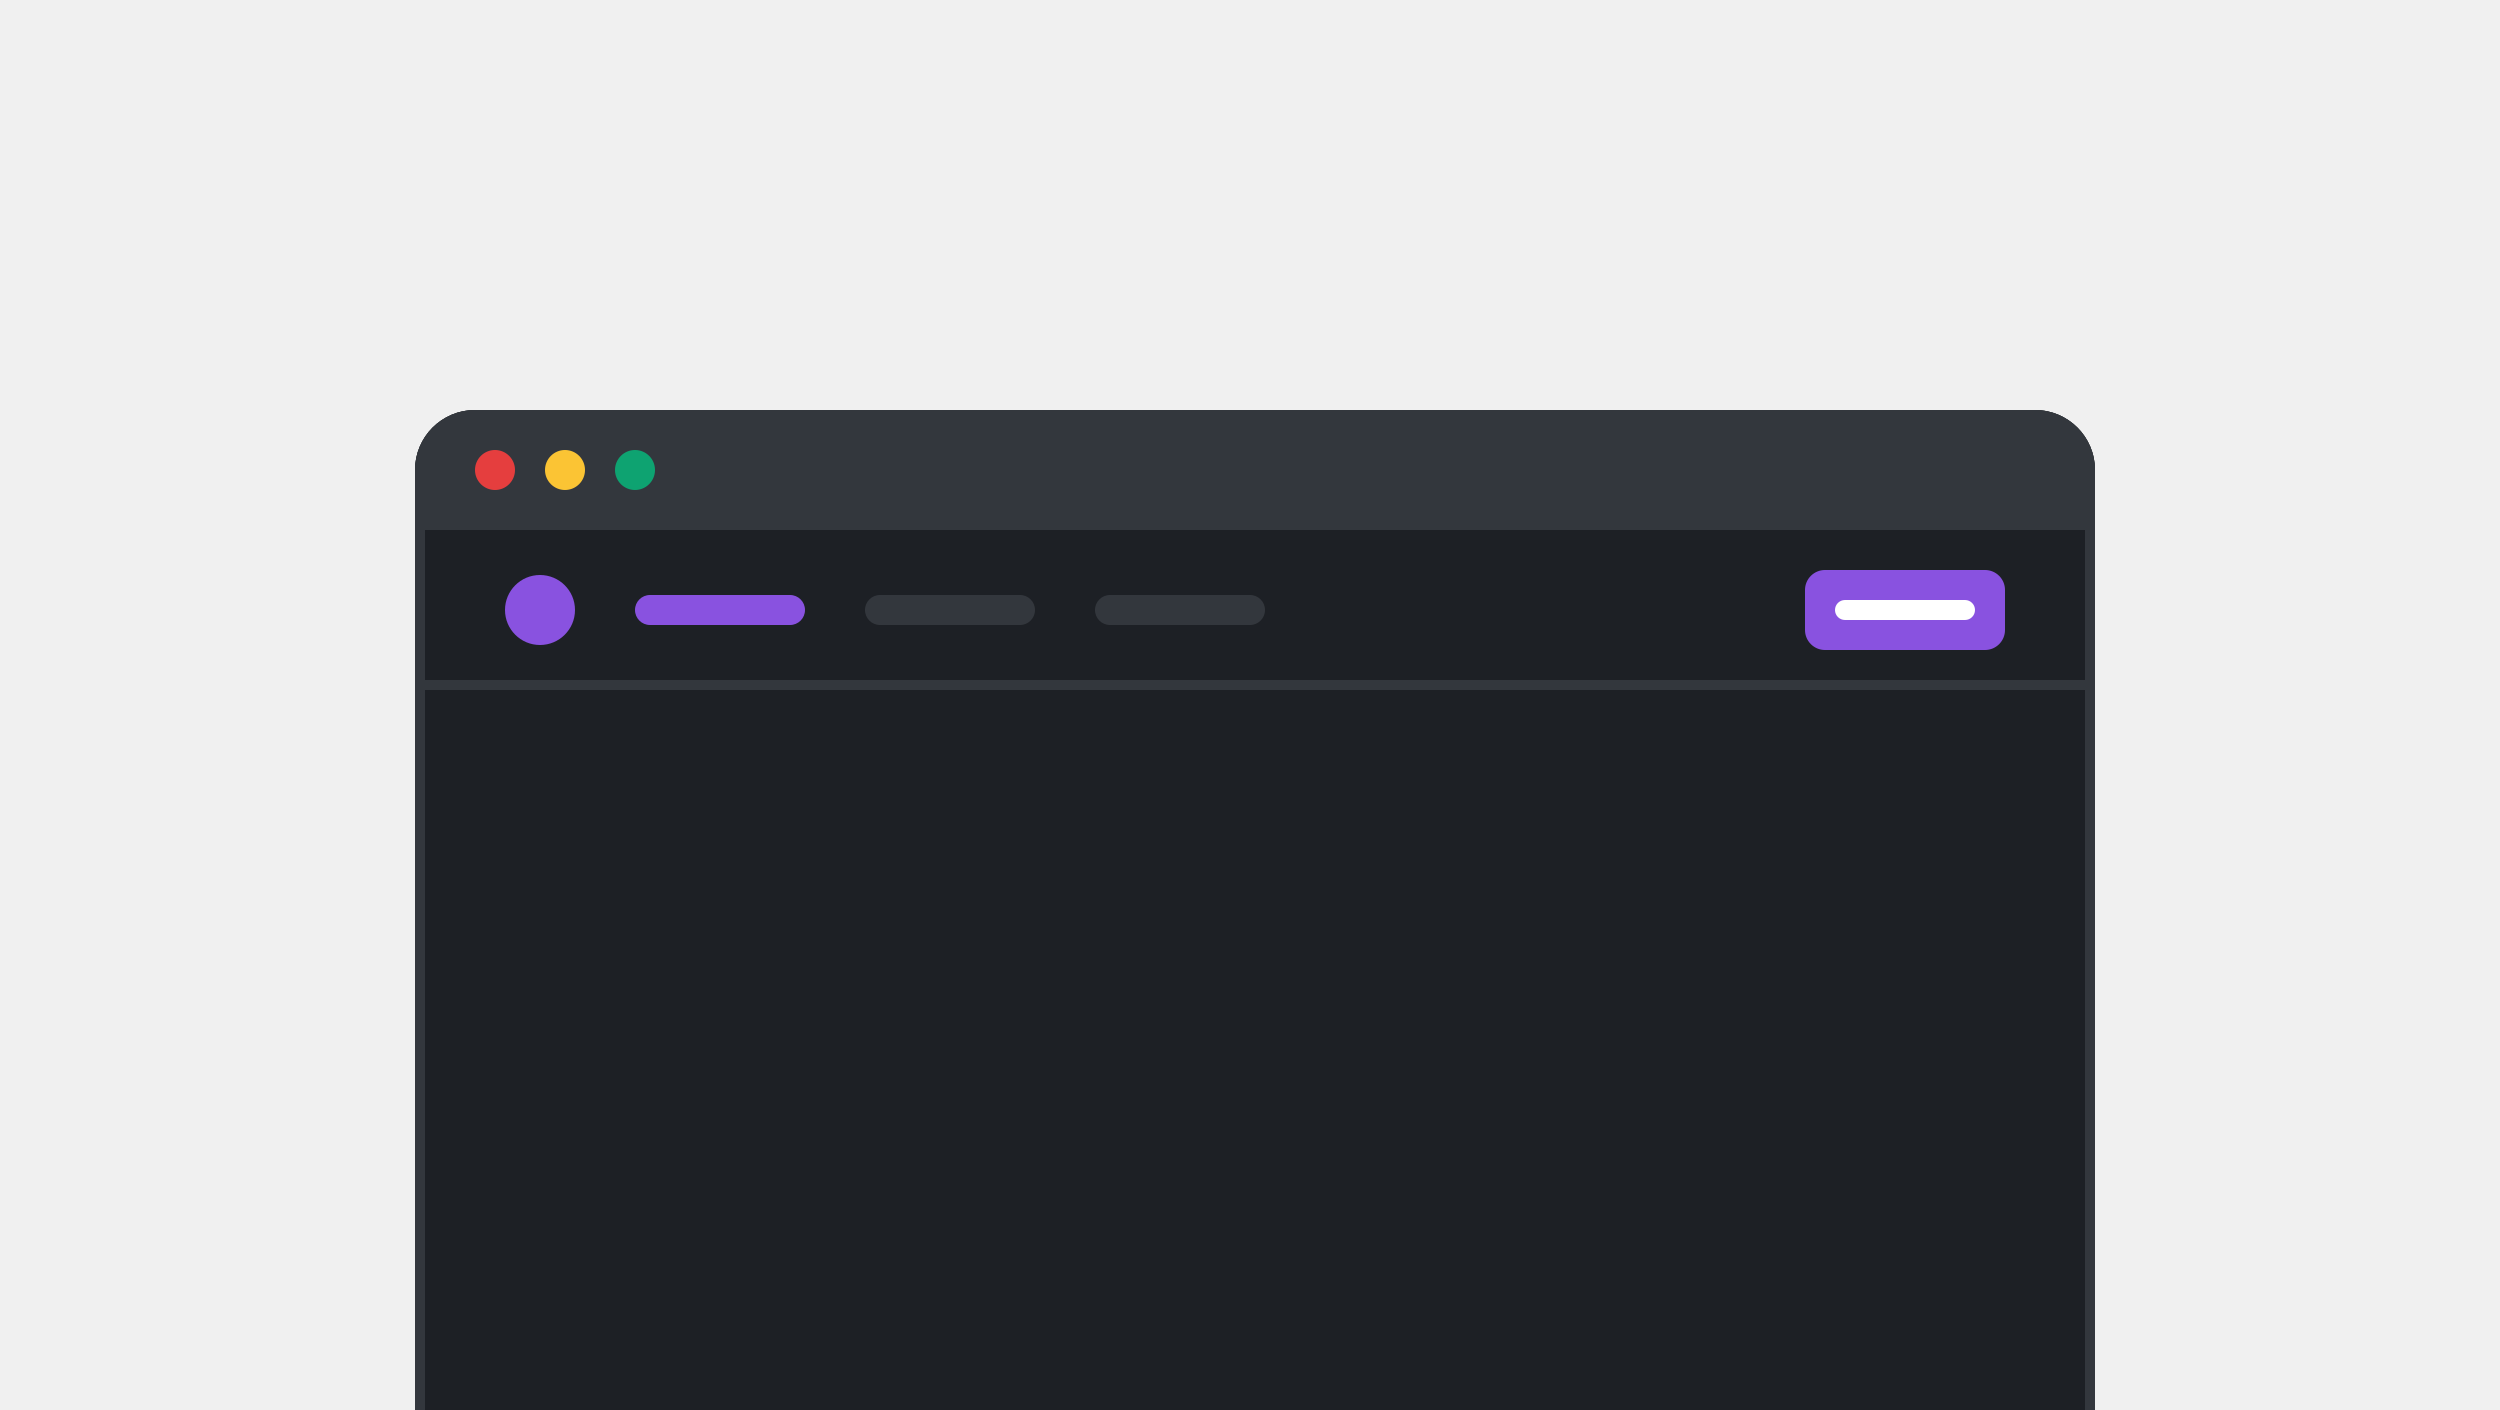
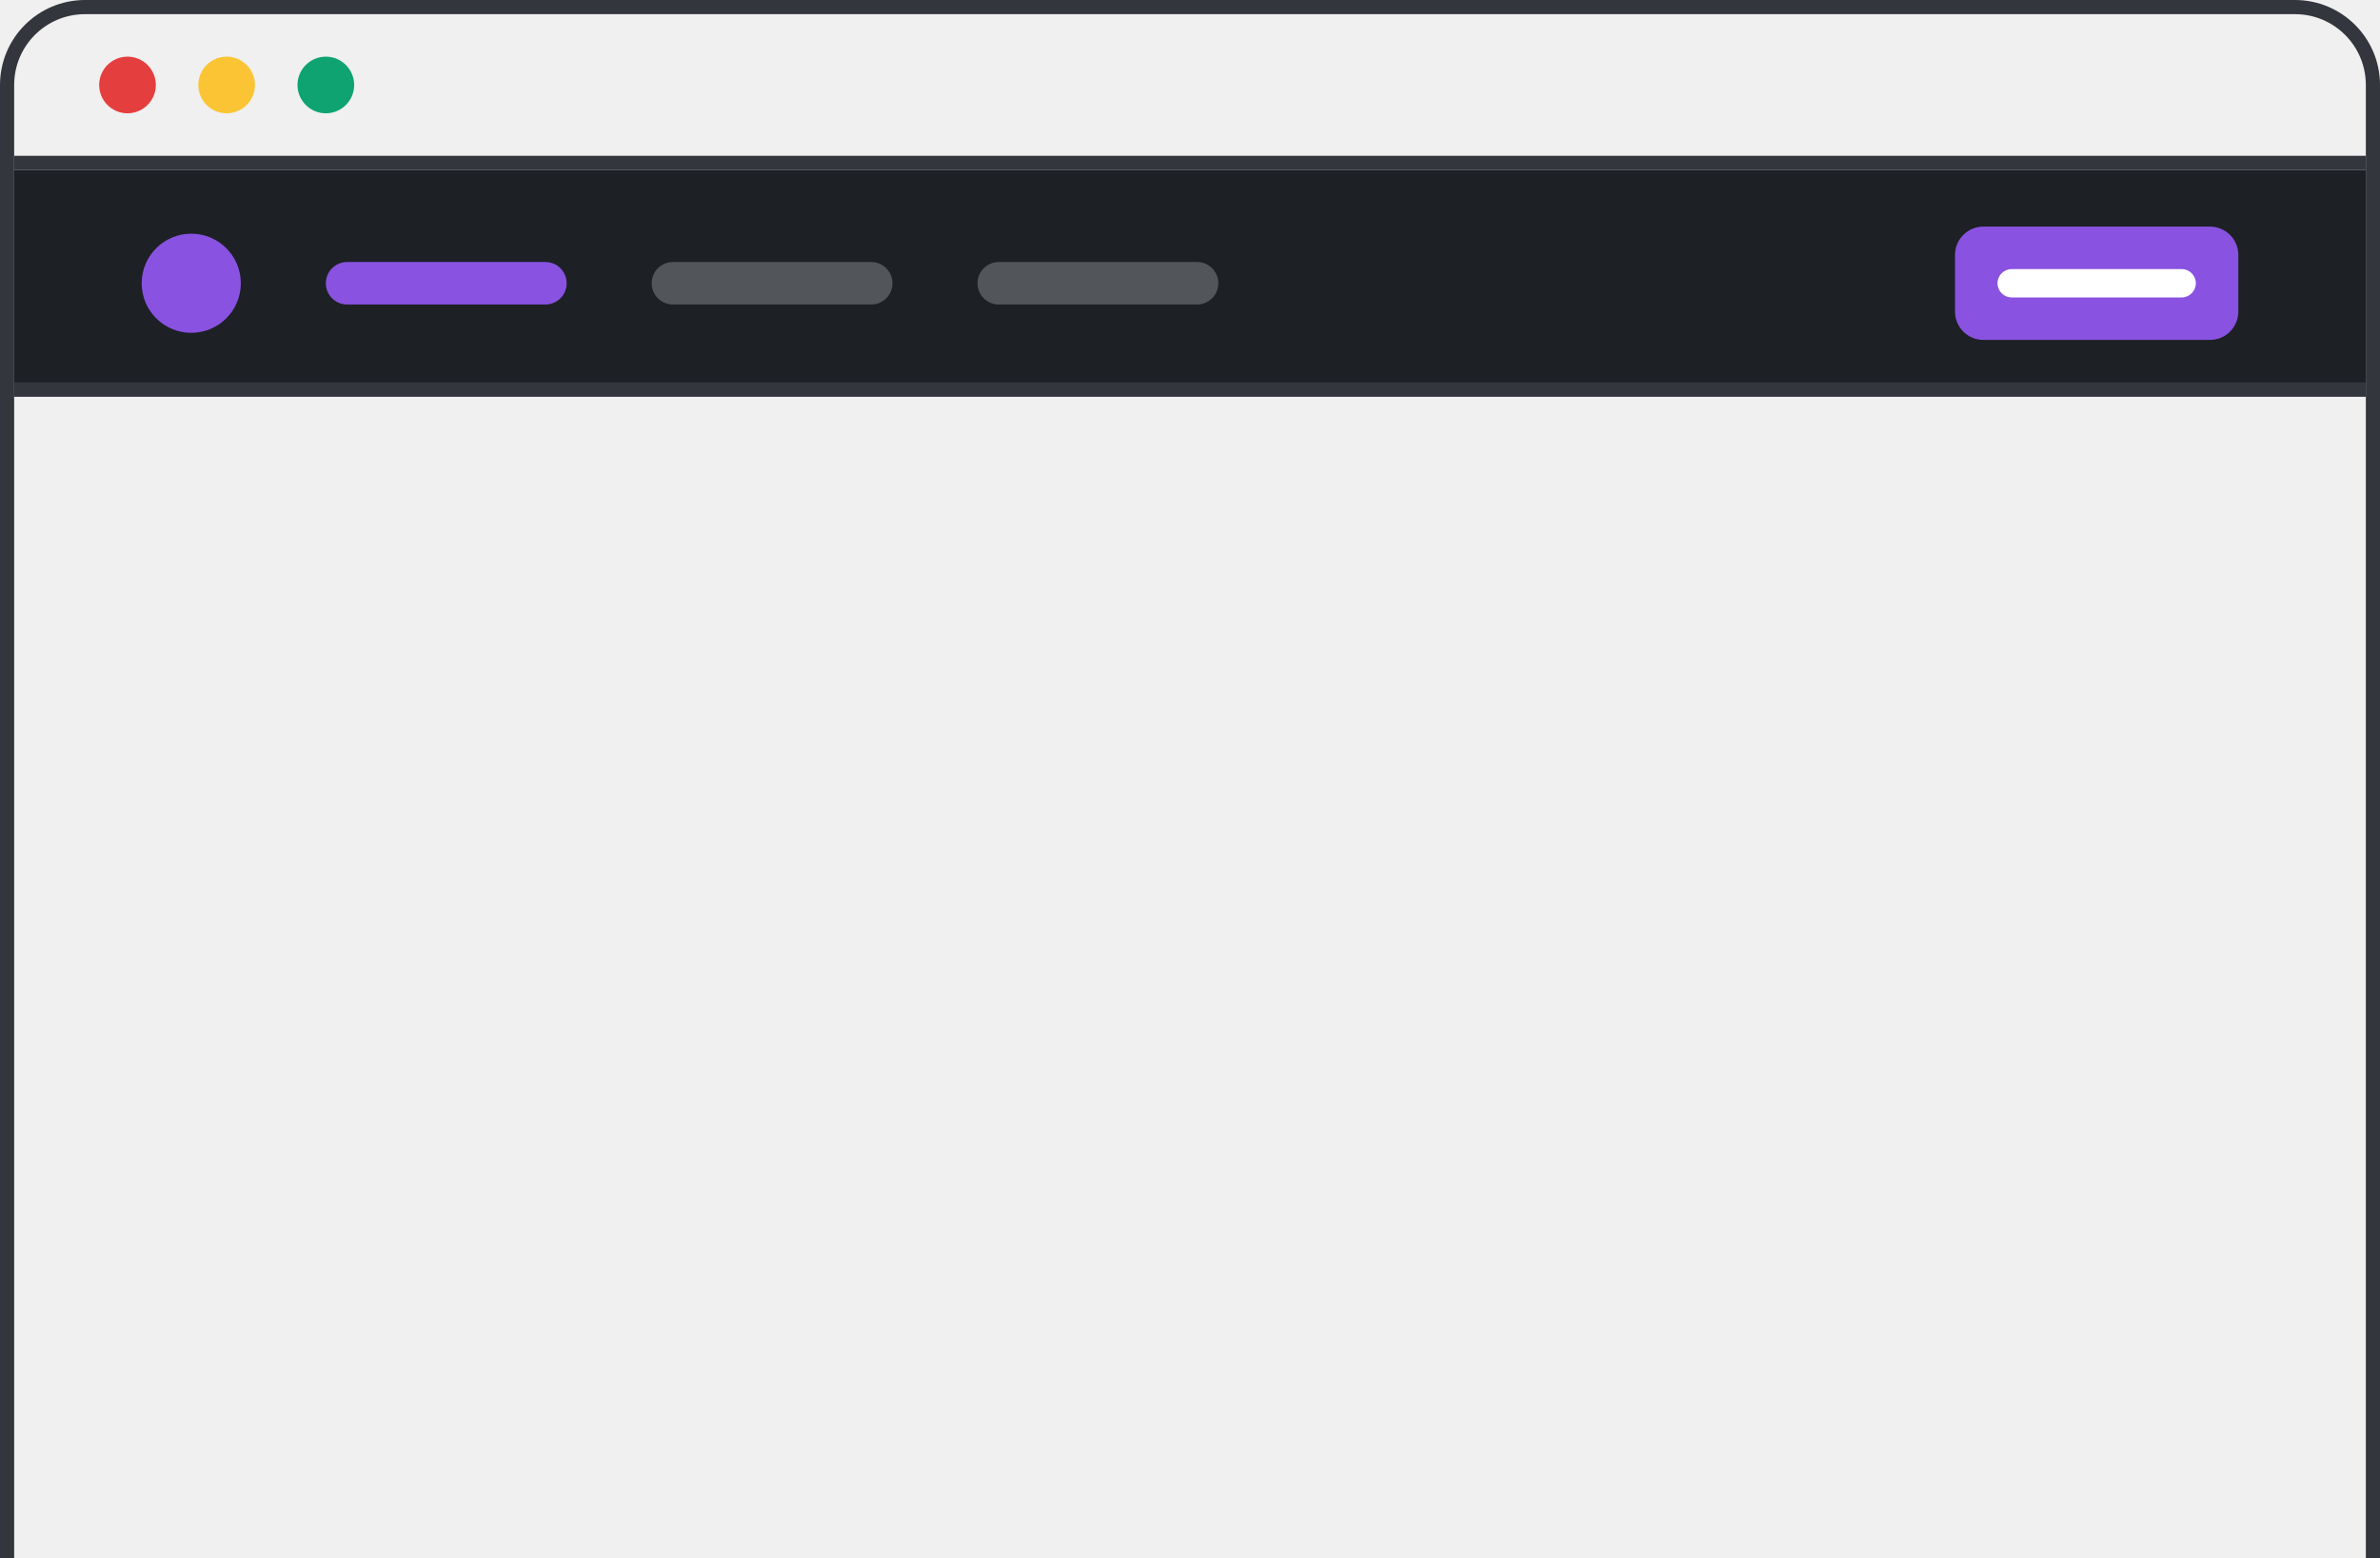
- <svg xmlns="http://www.w3.org/2000/svg" width="250" height="141" viewBox="0 0 250 141" fill="none">
-   <g clip-path="url(#clip0_10_5154)">
-     <g clip-path="url(#clip1_10_5154)">
-       <path d="M41.5 47C41.5 43.686 44.186 41 47.5 41H203.5C206.814 41 209.5 43.686 209.5 47V146C209.5 149.314 206.814 152 203.5 152H47.5C44.186 152 41.5 149.314 41.5 146V47Z" fill="#1D2025" />
-       <mask id="path-3-inside-1_10_5154" fill="white">
-         <path d="M41.5 41H209.5V53H41.5V41Z" />
-       </mask>
-       <path d="M41.5 41H209.5V53H41.5V41Z" fill="#33373D" />
-       <path d="M209.5 52H41.5V54H209.5V52Z" fill="#33373D" mask="url(#path-3-inside-1_10_5154)" />
-       <rect x="47.5" y="45" width="4" height="4" rx="2" fill="#E53E3E" />
-       <rect x="54.5" y="45" width="4" height="4" rx="2" fill="#FBC434" />
-       <rect x="61.5" y="45" width="4" height="4" rx="2" fill="#0EA371" />
-       <mask id="path-8-inside-2_10_5154" fill="white">
-         <path d="M41.5 53H209.5V69H41.5V53Z" />
-       </mask>
-       <path d="M41.5 53H209.5V69H41.5V53Z" fill="#1D2025" />
-       <path d="M209.5 68H41.5V70H209.5V68Z" fill="#33373D" mask="url(#path-8-inside-2_10_5154)" />
-       <rect x="50.5" y="57.5" width="7" height="7" rx="3.5" fill="#8952E0" />
-       <rect x="63.5" y="59.5" width="17" height="3" rx="1.5" fill="#8952E0" />
-       <rect x="86.5" y="59.5" width="17" height="3" rx="1.5" fill="#33373D" />
-       <rect x="109.5" y="59.5" width="17" height="3" rx="1.5" fill="#33373D" />
-       <rect x="180.5" y="57" width="20" height="8" rx="2" fill="#8952E0" />
-       <rect x="183.5" y="60" width="14" height="2" rx="1" fill="white" />
-     </g>
-     <path d="M42 47C42 43.962 44.462 41.5 47.5 41.5H203.5C206.538 41.5 209 43.962 209 47V146C209 149.038 206.538 151.5 203.5 151.5H47.5C44.462 151.5 42 149.038 42 146V47Z" stroke="#33373D" />
-   </g>
-   <defs>
-     <clipPath id="clip0_10_5154">
-       <rect width="249" height="141" fill="white" transform="translate(0.5)" />
-     </clipPath>
-     <clipPath id="clip1_10_5154">
-       <path d="M41.5 47C41.5 43.686 44.186 41 47.5 41H203.5C206.814 41 209.5 43.686 209.5 47V146C209.5 149.314 206.814 152 203.5 152H47.5C44.186 152 41.5 149.314 41.5 146V47Z" fill="white" />
-     </clipPath>
-   </defs>
+ <svg xmlns="http://www.w3.org/2000/svg" width="168" height="110" viewBox="0 0 168 110" fill="none">
+   <path d="M6 0.5H162C165.038 0.5 167.5 2.962 167.5 6V143C167.5 146.038 165.038 148.5 162 148.5H6C2.962 148.5 0.5 146.038 0.5 143V6C0.5 2.962 2.962 0.5 6 0.5Z" stroke="#33373D" />
+   <mask id="path-2-inside-1_267_11865" fill="white">
+     <path d="M1 5C1 2.239 3.239 0 6 0H162C164.761 0 167 2.239 167 5V12H1V5Z" />
+   </mask>
+   <path d="M1 0H167H1ZM167 13H1V11H167V13ZM1 12V0V12ZM167 0V12V0Z" fill="#33373D" mask="url(#path-2-inside-1_267_11865)" />
+   <rect x="7" y="4" width="4" height="4" rx="2" fill="#E53E3E" />
+   <rect x="14" y="4" width="4" height="4" rx="2" fill="#FBC434" />
+   <rect x="21" y="4" width="4" height="4" rx="2" fill="#0EA371" />
+   <mask id="path-7-inside-2_267_11865" fill="white">
+     <path d="M1 12H167V28H1V12Z" />
+   </mask>
+   <path d="M1 12H167V28H1V12Z" fill="#1D2025" />
+   <path d="M167 27H1V29H167V27Z" fill="#33373D" mask="url(#path-7-inside-2_267_11865)" />
+   <rect x="10" y="16.5" width="7" height="7" rx="3.5" fill="#8952E0" />
+   <rect x="23" y="18.5" width="17" height="3" rx="1.5" fill="#8952E0" />
+   <rect x="46" y="18.5" width="17" height="3" rx="1.5" fill="#52555A" />
+   <rect x="69" y="18.5" width="17" height="3" rx="1.5" fill="#52555A" />
+   <rect x="138" y="16" width="20" height="8" rx="2" fill="#8952E0" />
+   <rect x="141" y="19" width="14" height="2" rx="1" fill="white" />
</svg>
